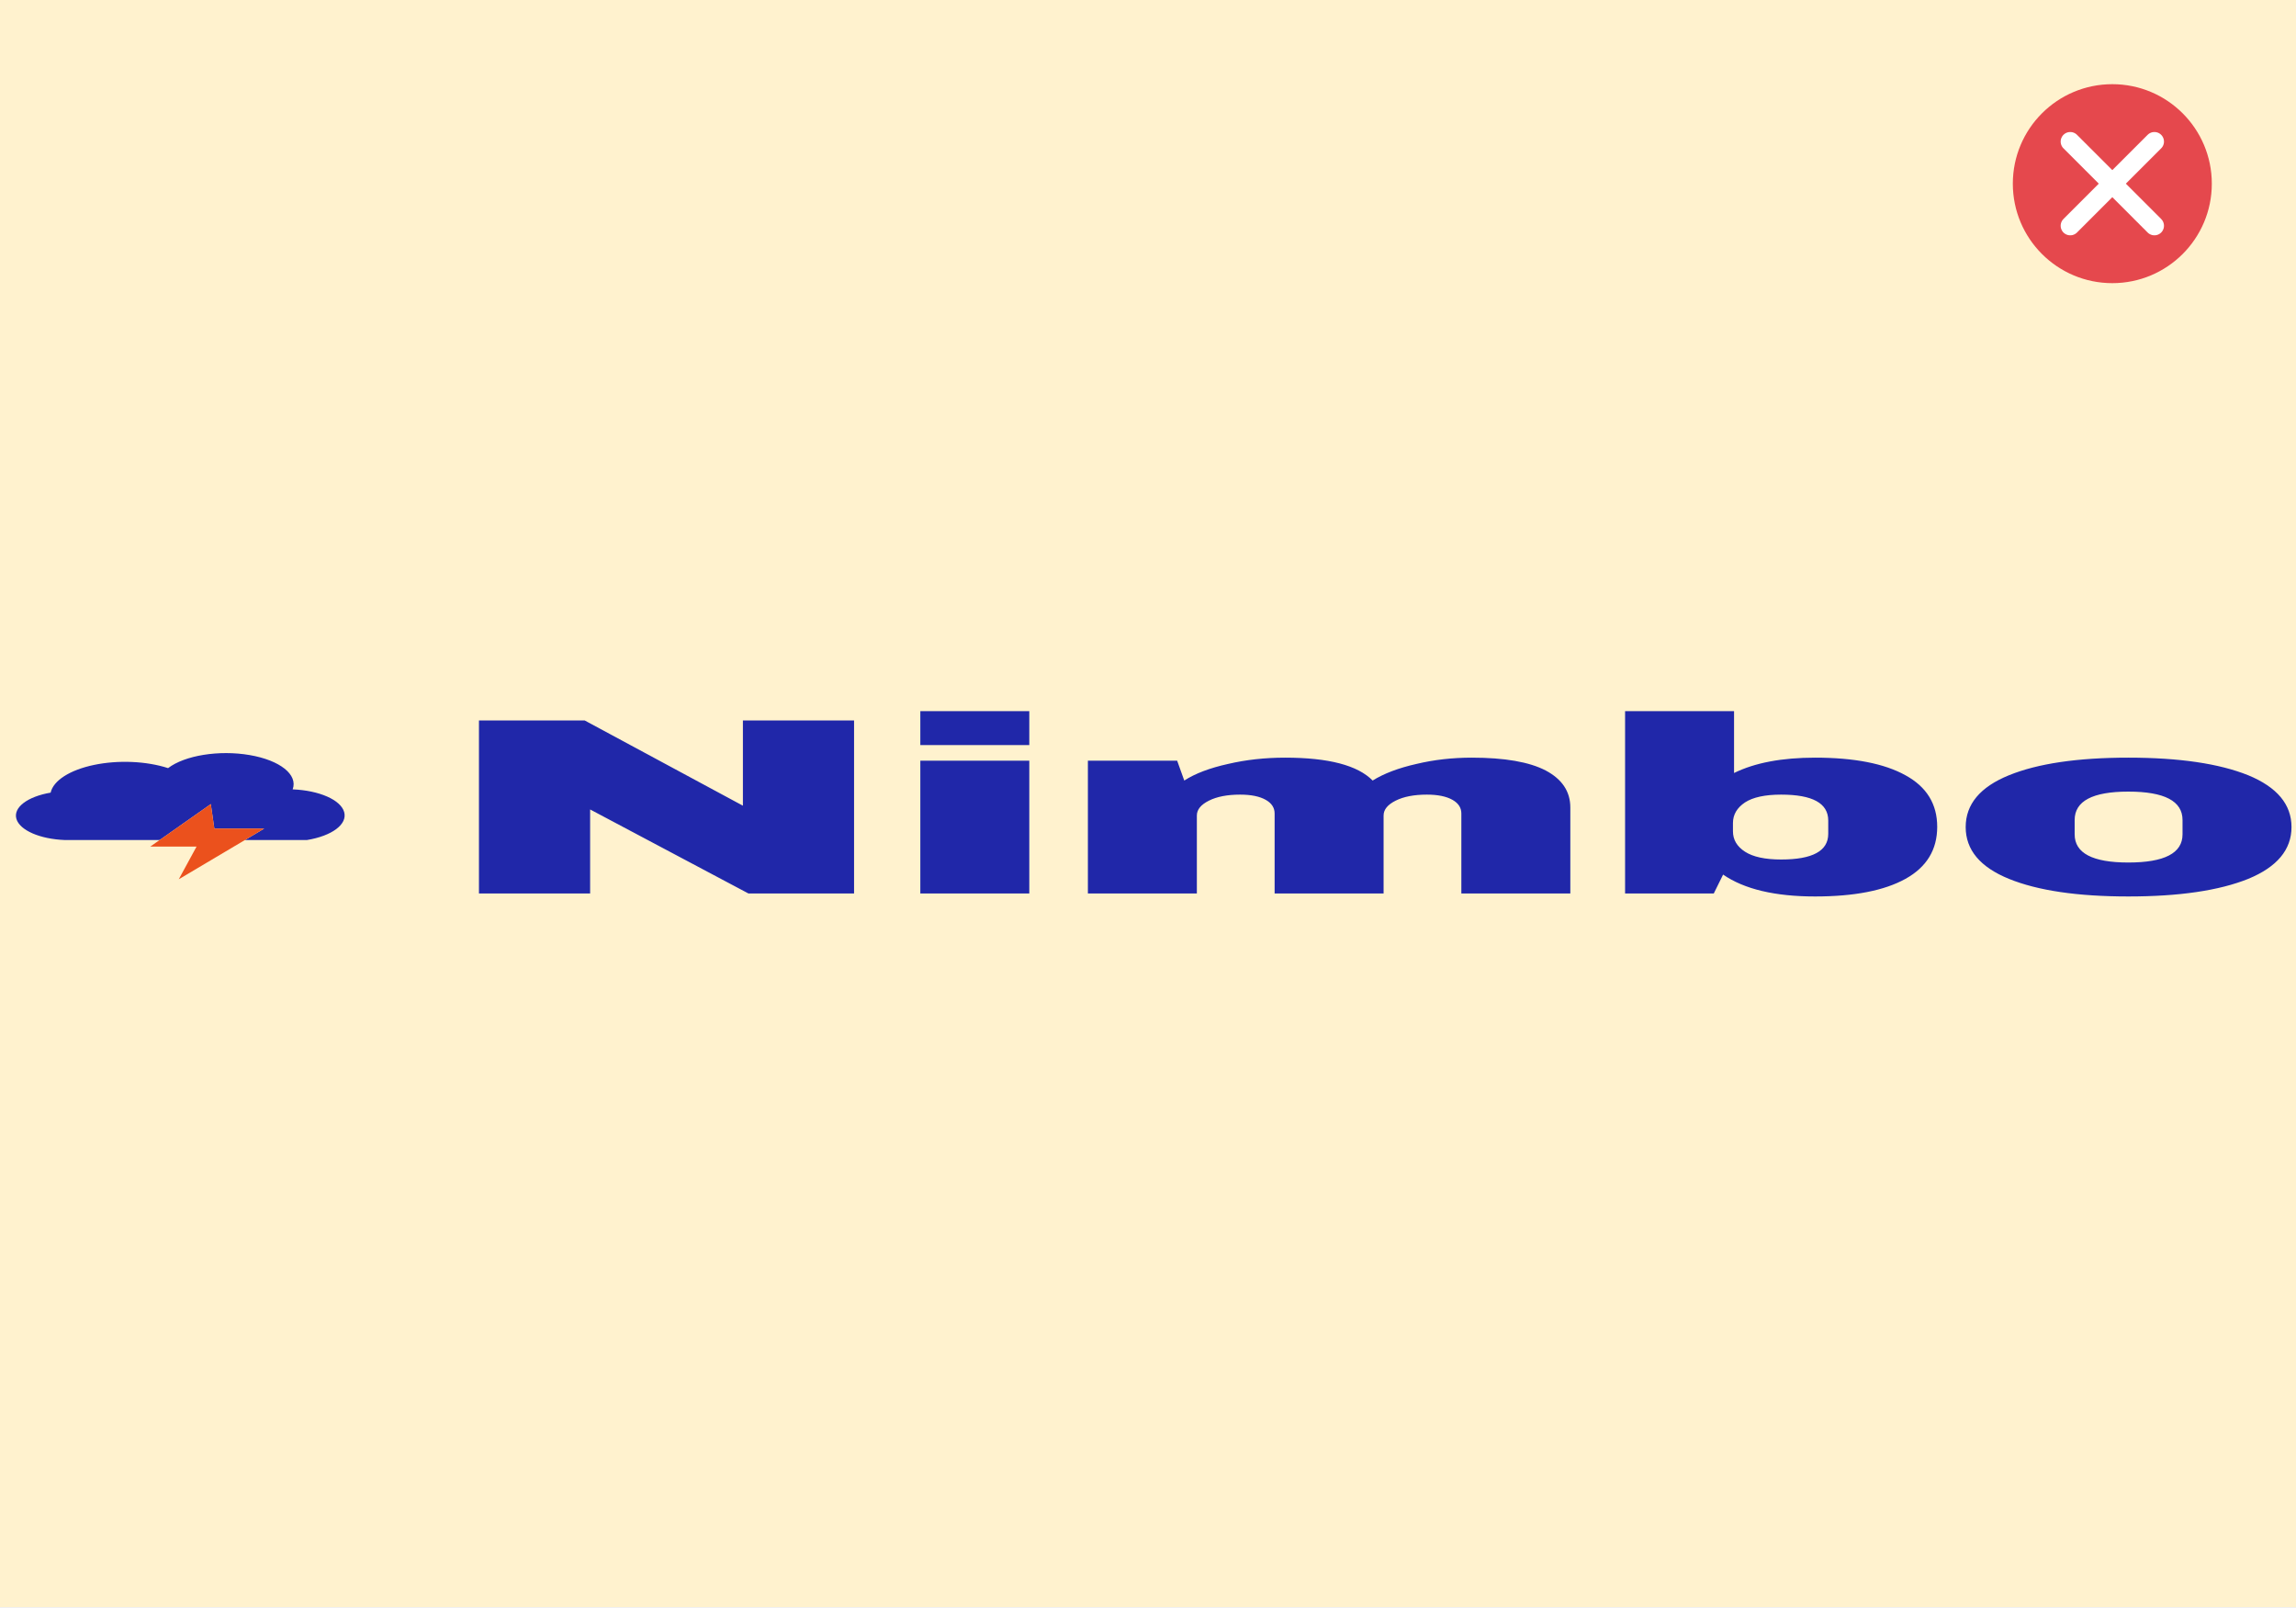
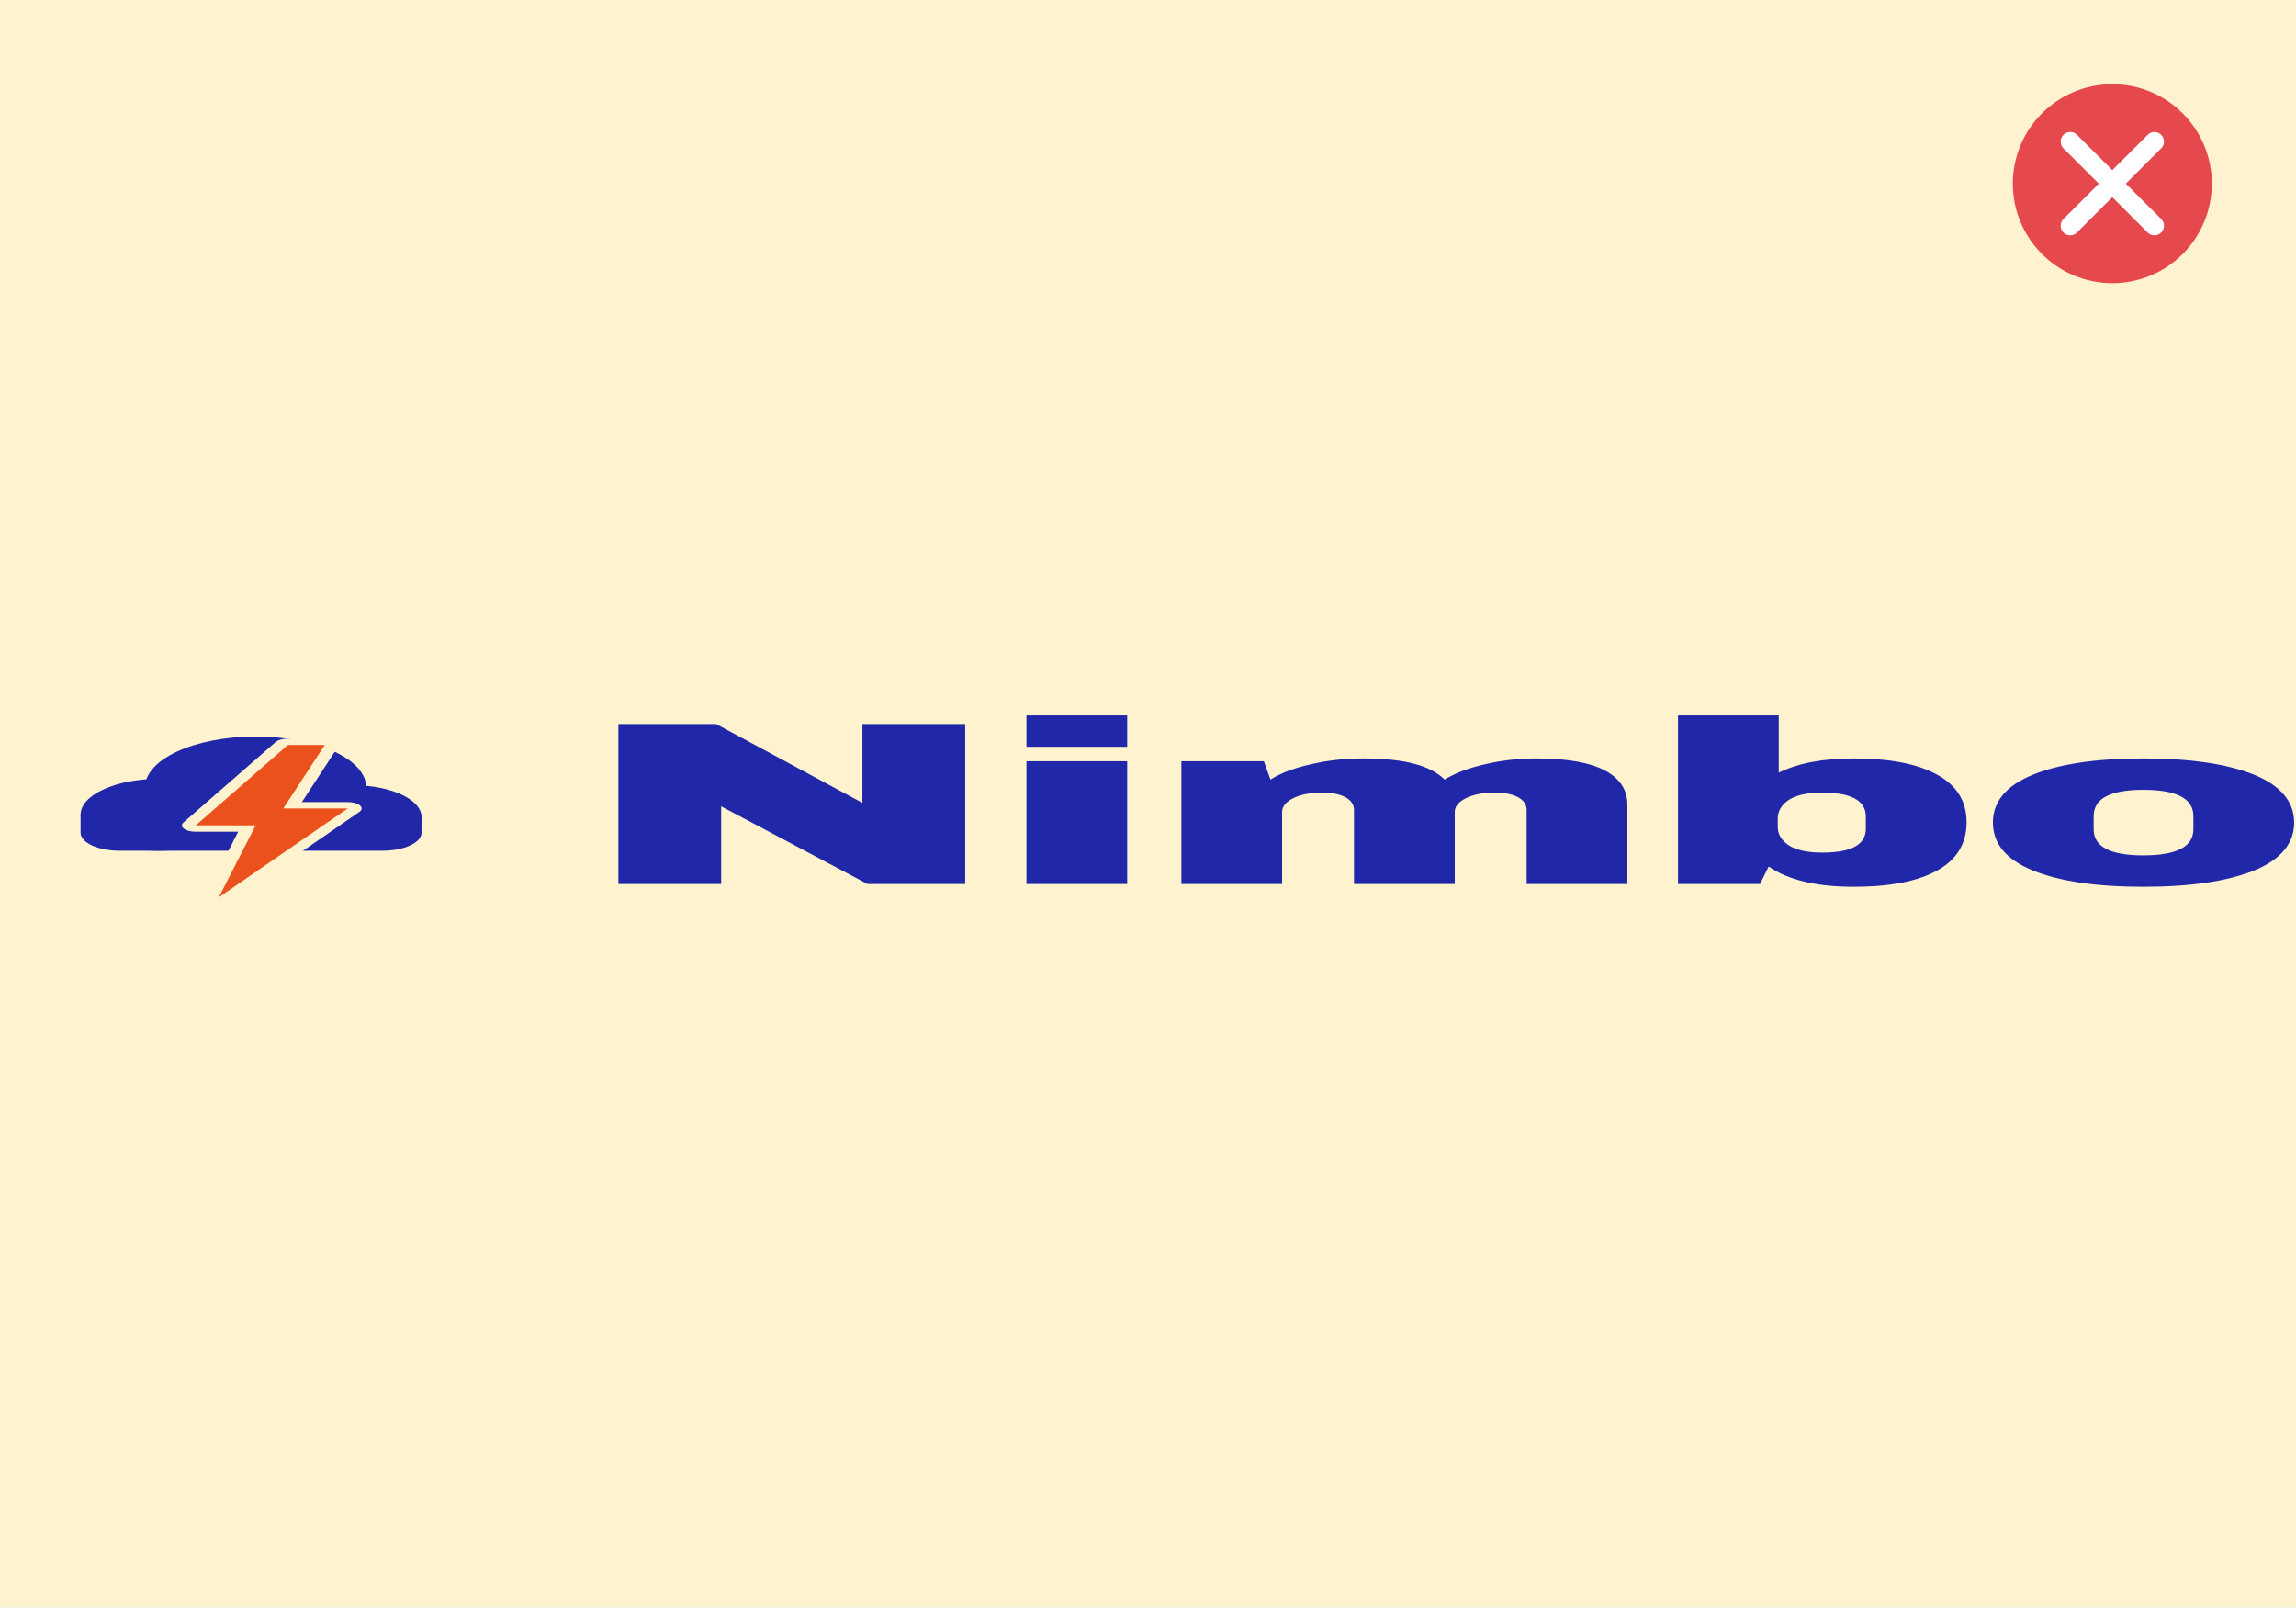
<svg xmlns="http://www.w3.org/2000/svg" viewBox="0 0 600 420" width="600" height="420">
-   <clipPath id="c82">
+   <clipPath id="c23">
    <rect width="600" height="420" />
  </clipPath>
-   <g clip-path="url(#c82)">
+   <g clip-path="url(#c23)">
    <rect width="600" height="420" fill="#FFF2CE" />
    <g transform="translate(300 210) scale(1.35 0.62) translate(-300 -210)">
-       <g transform="translate(80 174.97)">
-         <g transform="scale(1.06)">
-           <g transform="translate(0 2.06)">
-             <g transform="scale(0.65)">
-               <mask id="k81" maskUnits="userSpaceOnUse" x="-50" y="-50" width="400" height="400">
-                 <rect x="-50" y="-50" width="400" height="400" fill="#fff" />
-                 <g fill="#000">
-                   <path d="M56 48 39 74h13l-5 20 24-31H57z" fill="#000" />
-                 </g>
-               </mask>
-               <g mask="url(#k81)">
-                 <path d="M15 70a15 15 0 0 1-4-29 21 21 0 0 1 33-15 19 19 0 0 1 35 13 16 16 0 0 1 4 31Z" fill="#2027A9" />
+       <g transform="translate(80 165.69)">
+         <g transform="scale(0.98)">
+           <g transform="scale(0.91)">
+             <mask id="k22" maskUnits="userSpaceOnUse" x="-50" y="-50" width="400" height="400">
+               <rect x="-50" y="-50" width="400" height="400" fill="#fff" />
+               <g fill="#000">
+                 <path d="M60 22 40 60h13L45 94l28-42H59l9-30z" fill="#000" />
+                 <path d="M60 22 40 60h13L45 94l28-42H59l9-30z" fill="none" stroke="#000" stroke-width="6" stroke-linecap="round" stroke-linejoin="round" />
              </g>
-               <path d="M56 48 39 74h13l-5 20 24-31H57z" fill="#EB511D" />
+             </mask>
+             <g mask="url(#k22)">
+               <circle cx="32" cy="55" r="17" fill="#2027A9" />
+               <circle cx="53" cy="42" r="24" fill="#2027A9" />
+               <circle cx="74" cy="56" r="15" fill="#2027A9" />
+               <path d="M15 55h74v8.5a8.5 8.5 0 0 1-8.5 8.5h-57A8.5 8.5 0 0 1 15 63.5z" fill="#2027A9" />
            </g>
+             <path d="M60 22 40 60h13L45 94l28-42H59l9-30z" fill="#EB511D" />
          </g>
-           <g transform="translate(77.97 68.8)">
+           <g transform="translate(112.48 79.81)">
            <path fill="#2027A9" d="M56.6 0 27.7 -33.4V0H7.4V-68.8H26.7L55.6 -34.9V-68.8H75.9V0ZM88 -59V-72.5H107.9V-59ZM88 0V-52.8H107.9V0ZM206.7 -34.2V0H186.8V-31.8Q186.8 -35.2 185.2 -37.2Q183.5 -39.3 180.5 -39.3Q177 -39.3 174.8 -36.9Q172.6 -34.5 172.6 -31V0H152.7V-31.8Q152.7 -35.2 151.1 -37.2Q149.4 -39.3 146.4 -39.3Q142.9 -39.3 140.7 -36.9Q138.5 -34.5 138.5 -31V0H118.6V-52.8H134.9L136.2 -44.9Q139.2 -49.1 144.2 -51.5Q149.1 -54 154.6 -54Q166.5 -54 170.6 -44.9Q173.7 -49.1 178.6 -51.5Q183.4 -54 188.7 -54Q197.7 -54 202.2 -48.9Q206.7 -43.7 206.7 -34.2ZM251.4 -54Q262.1 -54 267.9 -47Q273.7 -40.1 273.7 -26.5Q273.7 -12.8 267.9 -5.8Q262.1 1.2 251.4 1.2Q240.4 1.2 234.6 -7.5L232.9 0H216.7V-72.5H236.6V-47.9Q242.3 -54 251.4 -54ZM236.4 -28V-24.7Q236.4 -19.7 238.6 -16.6Q240.8 -13.5 245.2 -13.5Q253.8 -13.5 253.8 -23.7V-29Q253.8 -39.3 245.2 -39.3Q240.8 -39.3 238.6 -36.2Q236.4 -33 236.4 -28ZM338.4 -26.4Q338.4 -12.9 330.5 -5.8Q322.5 1.2 308.6 1.2Q294.7 1.2 286.8 -5.8Q278.9 -12.8 278.9 -26.4Q278.9 -40 286.8 -47Q294.7 -54 308.6 -54Q322.5 -54 330.5 -47Q338.4 -39.9 338.4 -26.4ZM298.8 -29.2V-23.5Q298.8 -12.3 308.6 -12.3Q318.5 -12.3 318.5 -23.5V-29.2Q318.5 -40.5 308.6 -40.5Q298.8 -40.5 298.8 -29.2Z" />
          </g>
        </g>
      </g>
    </g>
  </g>
  <circle cx="552" cy="48" r="26" fill="#E5484D" />
  <path d="M541 37 L563 59 M563 37 L541 59" stroke="#fff" stroke-width="5" stroke-linecap="round" />
</svg>
